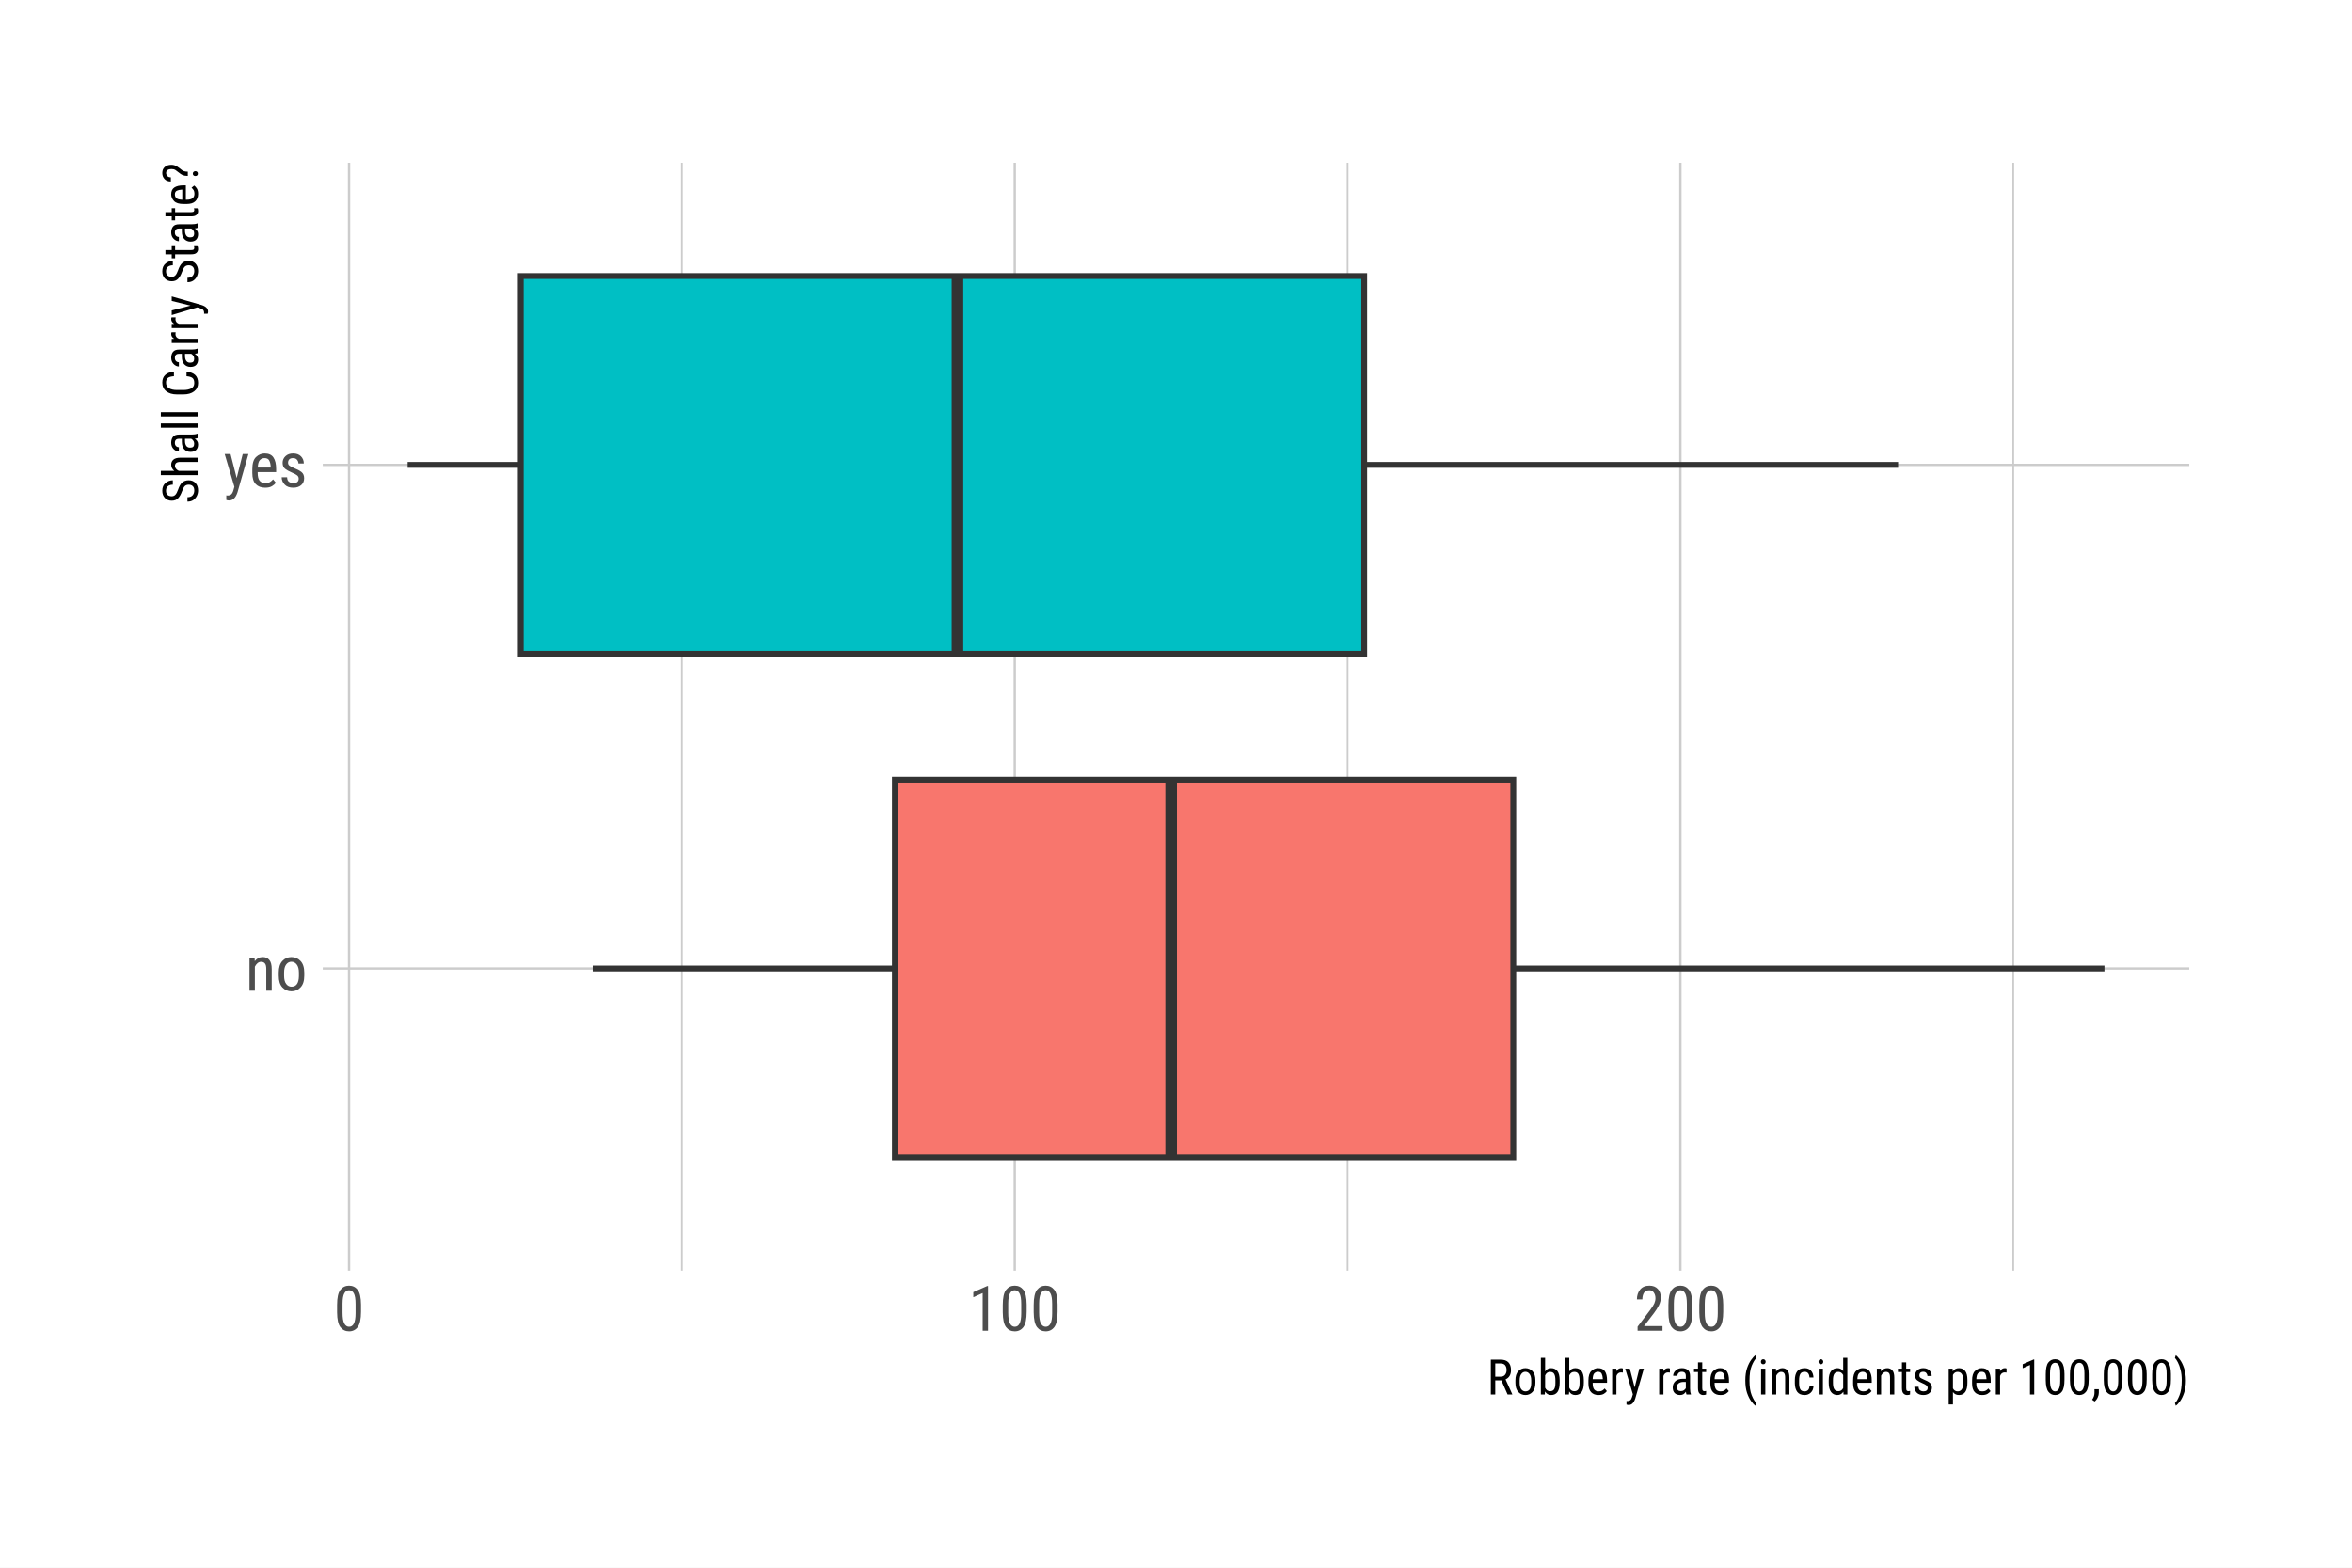
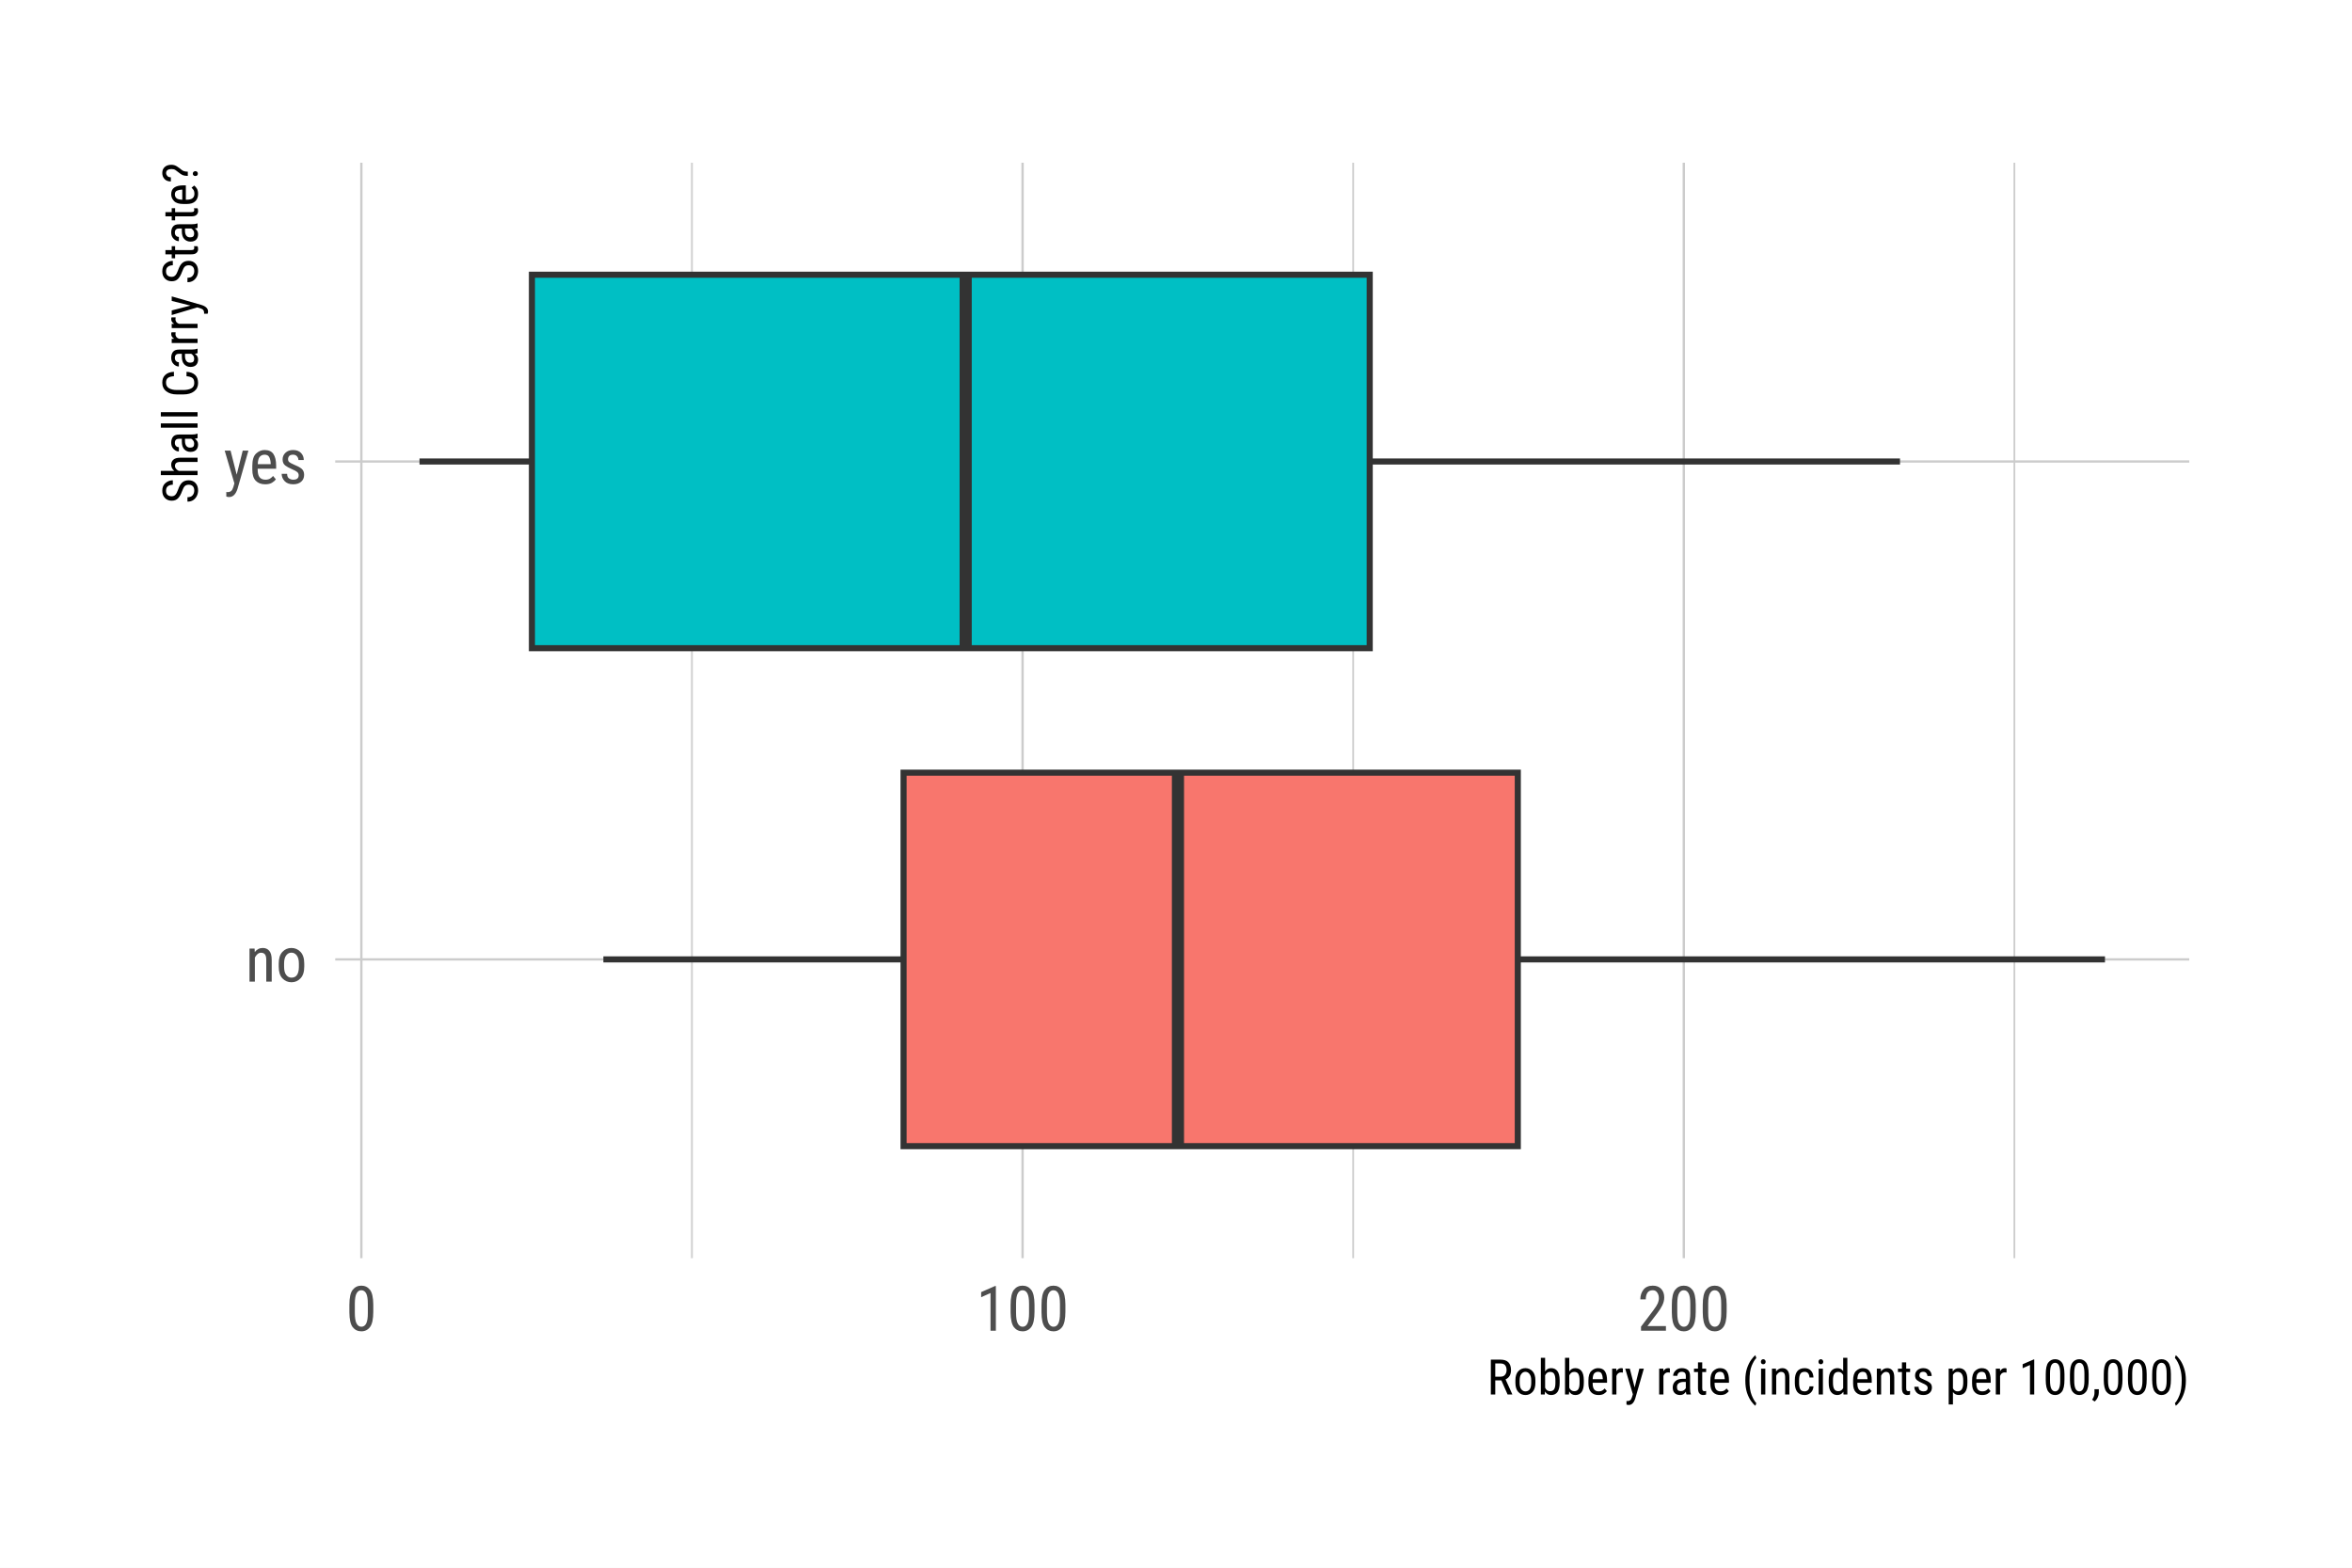
<svg xmlns="http://www.w3.org/2000/svg" width="432.00pt" height="288.00pt" viewBox="0 0 432.00 288.00">
  <g class="svglite">
    <defs>
      <style type="text/css">
    .svglite line, .svglite polyline, .svglite polygon, .svglite path, .svglite rect, .svglite circle {
      fill: none;
      stroke: #000000;
      stroke-linecap: round;
      stroke-linejoin: round;
      stroke-miterlimit: 10.00;
    }
    .svglite text {
      white-space: pre;
    }
    .svglite g.glyphgroup path {
      fill: inherit;
      stroke: none;
    }
  </style>
    </defs>
    <rect width="100%" height="100%" style="stroke: none; fill: #FFFFFF;" />
    <defs>
      <clipPath id="cpMC4wMHw0MzIuMDB8MC4wMHwyODguMDA=">
        <rect x="0.00" y="0.00" width="432.00" height="288.00" />
      </clipPath>
    </defs>
    <g clip-path="url(#cpMC4wMHw0MzIuMDB8MC4wMHwyODguMDA=)">
- </g>
+       <rect x="-0" y="0.00" width="432.00" height="288.00" style="stroke-width: 1.12; stroke: none; fill: #FFFFFF;" />
+     </g>
    <defs>
-       <clipPath id="cpNTkuMjh8NDAyLjExfDI5Ljg5fDIzMy40Mw==">
-         <rect x="59.28" y="29.89" width="342.83" height="203.55" />
+       <clipPath id="cpNjEuNTd8NDAyLjExfDI5Ljg5fDIzMS4xNA==">
+         <rect x="61.57" y="29.89" width="340.54" height="201.25" />
      </clipPath>
    </defs>
-     <g clip-path="url(#cpNTkuMjh8NDAyLjExfDI5Ljg5fDIzMy40Mw==)">
-       <polyline points="125.24,233.43 125.24,29.89 " style="stroke-width: 0.32; stroke: #CCCCCC; stroke-linecap: butt;" />
-       <polyline points="247.51,233.43 247.51,29.89 " style="stroke-width: 0.32; stroke: #CCCCCC; stroke-linecap: butt;" />
-       <polyline points="369.78,233.43 369.78,29.89 " style="stroke-width: 0.32; stroke: #CCCCCC; stroke-linecap: butt;" />
-       <polyline points="59.28,177.92 402.11,177.92 " style="stroke-width: 0.43; stroke: #CCCCCC; stroke-linecap: butt;" />
-       <polyline points="59.28,85.40 402.11,85.40 " style="stroke-width: 0.43; stroke: #CCCCCC; stroke-linecap: butt;" />
-       <polyline points="64.11,233.43 64.11,29.89 " style="stroke-width: 0.43; stroke: #CCCCCC; stroke-linecap: butt;" />
-       <polyline points="186.38,233.43 186.38,29.89 " style="stroke-width: 0.43; stroke: #CCCCCC; stroke-linecap: butt;" />
-       <polyline points="308.64,233.43 308.64,29.89 " style="stroke-width: 0.43; stroke: #CCCCCC; stroke-linecap: butt;" />
-       <line x1="277.95" y1="177.92" x2="386.53" y2="177.92" style="stroke-width: 1.07; stroke: #333333; stroke-linecap: butt;" />
-       <line x1="164.37" y1="177.92" x2="108.86" y2="177.92" style="stroke-width: 1.07; stroke: #333333; stroke-linecap: butt;" />
-       <polygon points="277.95,212.62 164.37,212.62 164.37,143.23 277.95,143.23 277.95,212.62 " style="stroke-width: 1.07; stroke: #333333; stroke-linecap: butt; stroke-linejoin: miter; fill: #F8766D;" />
-       <line x1="215.11" y1="212.62" x2="215.11" y2="143.23" style="stroke-width: 2.13; stroke: #333333; stroke-linecap: butt; stroke-linejoin: miter;" />
-       <line x1="250.57" y1="85.40" x2="348.63" y2="85.40" style="stroke-width: 1.07; stroke: #333333; stroke-linecap: butt;" />
-       <line x1="95.65" y1="85.40" x2="74.87" y2="85.40" style="stroke-width: 1.07; stroke: #333333; stroke-linecap: butt;" />
-       <polygon points="250.57,120.10 95.65,120.10 95.65,50.71 250.57,50.71 250.57,120.10 " style="stroke-width: 1.07; stroke: #333333; stroke-linecap: butt; stroke-linejoin: miter; fill: #00BFC4;" />
-       <line x1="175.86" y1="120.10" x2="175.86" y2="50.71" style="stroke-width: 2.13; stroke: #333333; stroke-linecap: butt; stroke-linejoin: miter;" />
+     <g clip-path="url(#cpNjEuNTd8NDAyLjExfDI5Ljg5fDIzMS4xNA==)">
+       <polyline points="127.09,231.14 127.09,29.89 " style="stroke-width: 0.32; stroke: #CCCCCC; stroke-linecap: butt;" />
+       <polyline points="248.54,231.14 248.54,29.89 " style="stroke-width: 0.32; stroke: #CCCCCC; stroke-linecap: butt;" />
+       <polyline points="369.99,231.14 369.99,29.89 " style="stroke-width: 0.32; stroke: #CCCCCC; stroke-linecap: butt;" />
+       <polyline points="61.57,176.25 402.11,176.25 " style="stroke-width: 0.43; stroke: #CCCCCC; stroke-linecap: butt;" />
+       <polyline points="61.57,84.78 402.11,84.78 " style="stroke-width: 0.43; stroke: #CCCCCC; stroke-linecap: butt;" />
+       <polyline points="66.37,231.14 66.37,29.89 " style="stroke-width: 0.43; stroke: #CCCCCC; stroke-linecap: butt;" />
+       <polyline points="187.82,231.14 187.82,29.89 " style="stroke-width: 0.43; stroke: #CCCCCC; stroke-linecap: butt;" />
+       <polyline points="309.27,231.14 309.27,29.89 " style="stroke-width: 0.43; stroke: #CCCCCC; stroke-linecap: butt;" />
+       <line x1="278.78" y1="176.25" x2="386.63" y2="176.25" style="stroke-width: 1.12; stroke: #333333; stroke-linecap: butt;" />
+       <line x1="165.96" y1="176.25" x2="110.82" y2="176.25" style="stroke-width: 1.12; stroke: #333333; stroke-linecap: butt;" />
+       <polygon points="278.78,210.56 165.96,210.56 165.96,141.95 278.78,141.95 278.78,210.56 " style="stroke-width: 1.12; stroke: #333333; stroke-linecap: butt; stroke-linejoin: miter; fill: #F8766D;" />
+       <line x1="216.36" y1="210.56" x2="216.36" y2="141.95" style="stroke-width: 2.23; stroke: #333333; stroke-linecap: butt; stroke-linejoin: miter;" />
+       <line x1="251.58" y1="84.78" x2="348.98" y2="84.78" style="stroke-width: 1.12; stroke: #333333; stroke-linecap: butt;" />
+       <line x1="97.70" y1="84.78" x2="77.05" y2="84.78" style="stroke-width: 1.12; stroke: #333333; stroke-linecap: butt;" />
+       <polygon points="251.58,119.08 97.70,119.08 97.70,50.47 251.58,50.47 251.58,119.08 " style="stroke-width: 1.12; stroke: #333333; stroke-linecap: butt; stroke-linejoin: miter; fill: #00BFC4;" />
+       <line x1="177.37" y1="119.08" x2="177.37" y2="50.47" style="stroke-width: 2.23; stroke: #333333; stroke-linecap: butt; stroke-linejoin: miter;" />
    </g>
    <g clip-path="url(#cpMC4wMHw0MzIuMDB8MC4wMHwyODguMDA=)">
-       <text x="56.42" y="182.01" text-anchor="end" style="font-size: 11.50px;fill: #4D4D4D; font-family: &quot;Roboto Condensed&quot;;" textLength="11.33px" lengthAdjust="spacingAndGlyphs">no</text>
-       <text x="56.42" y="89.49" text-anchor="end" style="font-size: 11.50px;fill: #4D4D4D; font-family: &quot;Roboto Condensed&quot;;" textLength="15.34px" lengthAdjust="spacingAndGlyphs">yes</text>
-       <text x="64.11" y="244.47" text-anchor="middle" style="font-size: 11.50px;fill: #4D4D4D; font-family: &quot;Roboto Condensed&quot;;" textLength="5.67px" lengthAdjust="spacingAndGlyphs">0</text>
-       <text x="186.38" y="244.47" text-anchor="middle" style="font-size: 11.50px;fill: #4D4D4D; font-family: &quot;Roboto Condensed&quot;;" textLength="17.02px" lengthAdjust="spacingAndGlyphs">100</text>
-       <text x="308.64" y="244.47" text-anchor="middle" style="font-size: 11.50px;fill: #4D4D4D; font-family: &quot;Roboto Condensed&quot;;" textLength="17.02px" lengthAdjust="spacingAndGlyphs">200</text>
+       <text x="56.42" y="180.34" text-anchor="end" style="font-size: 11.50px;fill: #4D4D4D; font-family: &quot;Roboto Condensed&quot;;" textLength="11.33px" lengthAdjust="spacingAndGlyphs">no</text>
+       <text x="56.42" y="88.86" text-anchor="end" style="font-size: 11.50px;fill: #4D4D4D; font-family: &quot;Roboto Condensed&quot;;" textLength="15.34px" lengthAdjust="spacingAndGlyphs">yes</text>
+       <text x="66.37" y="244.47" text-anchor="middle" style="font-size: 11.50px;fill: #4D4D4D; font-family: &quot;Roboto Condensed&quot;;" textLength="5.67px" lengthAdjust="spacingAndGlyphs">0</text>
+       <text x="187.82" y="244.47" text-anchor="middle" style="font-size: 11.50px;fill: #4D4D4D; font-family: &quot;Roboto Condensed&quot;;" textLength="17.02px" lengthAdjust="spacingAndGlyphs">100</text>
+       <text x="309.27" y="244.47" text-anchor="middle" style="font-size: 11.50px;fill: #4D4D4D; font-family: &quot;Roboto Condensed&quot;;" textLength="17.02px" lengthAdjust="spacingAndGlyphs">200</text>
      <text x="402.11" y="256.19" text-anchor="end" style="font-size: 9.00px; font-family: &quot;Roboto Condensed&quot;;" textLength="128.86px" lengthAdjust="spacingAndGlyphs">Robbery rate (incidents per 100,000)</text>
      <text transform="translate(36.29,29.89) rotate(-90)" text-anchor="end" style="font-size: 9.00px; font-family: &quot;Roboto Condensed&quot;;" textLength="62.58px" lengthAdjust="spacingAndGlyphs">Shall Carry State?</text>
    </g>
  </g>
</svg>
